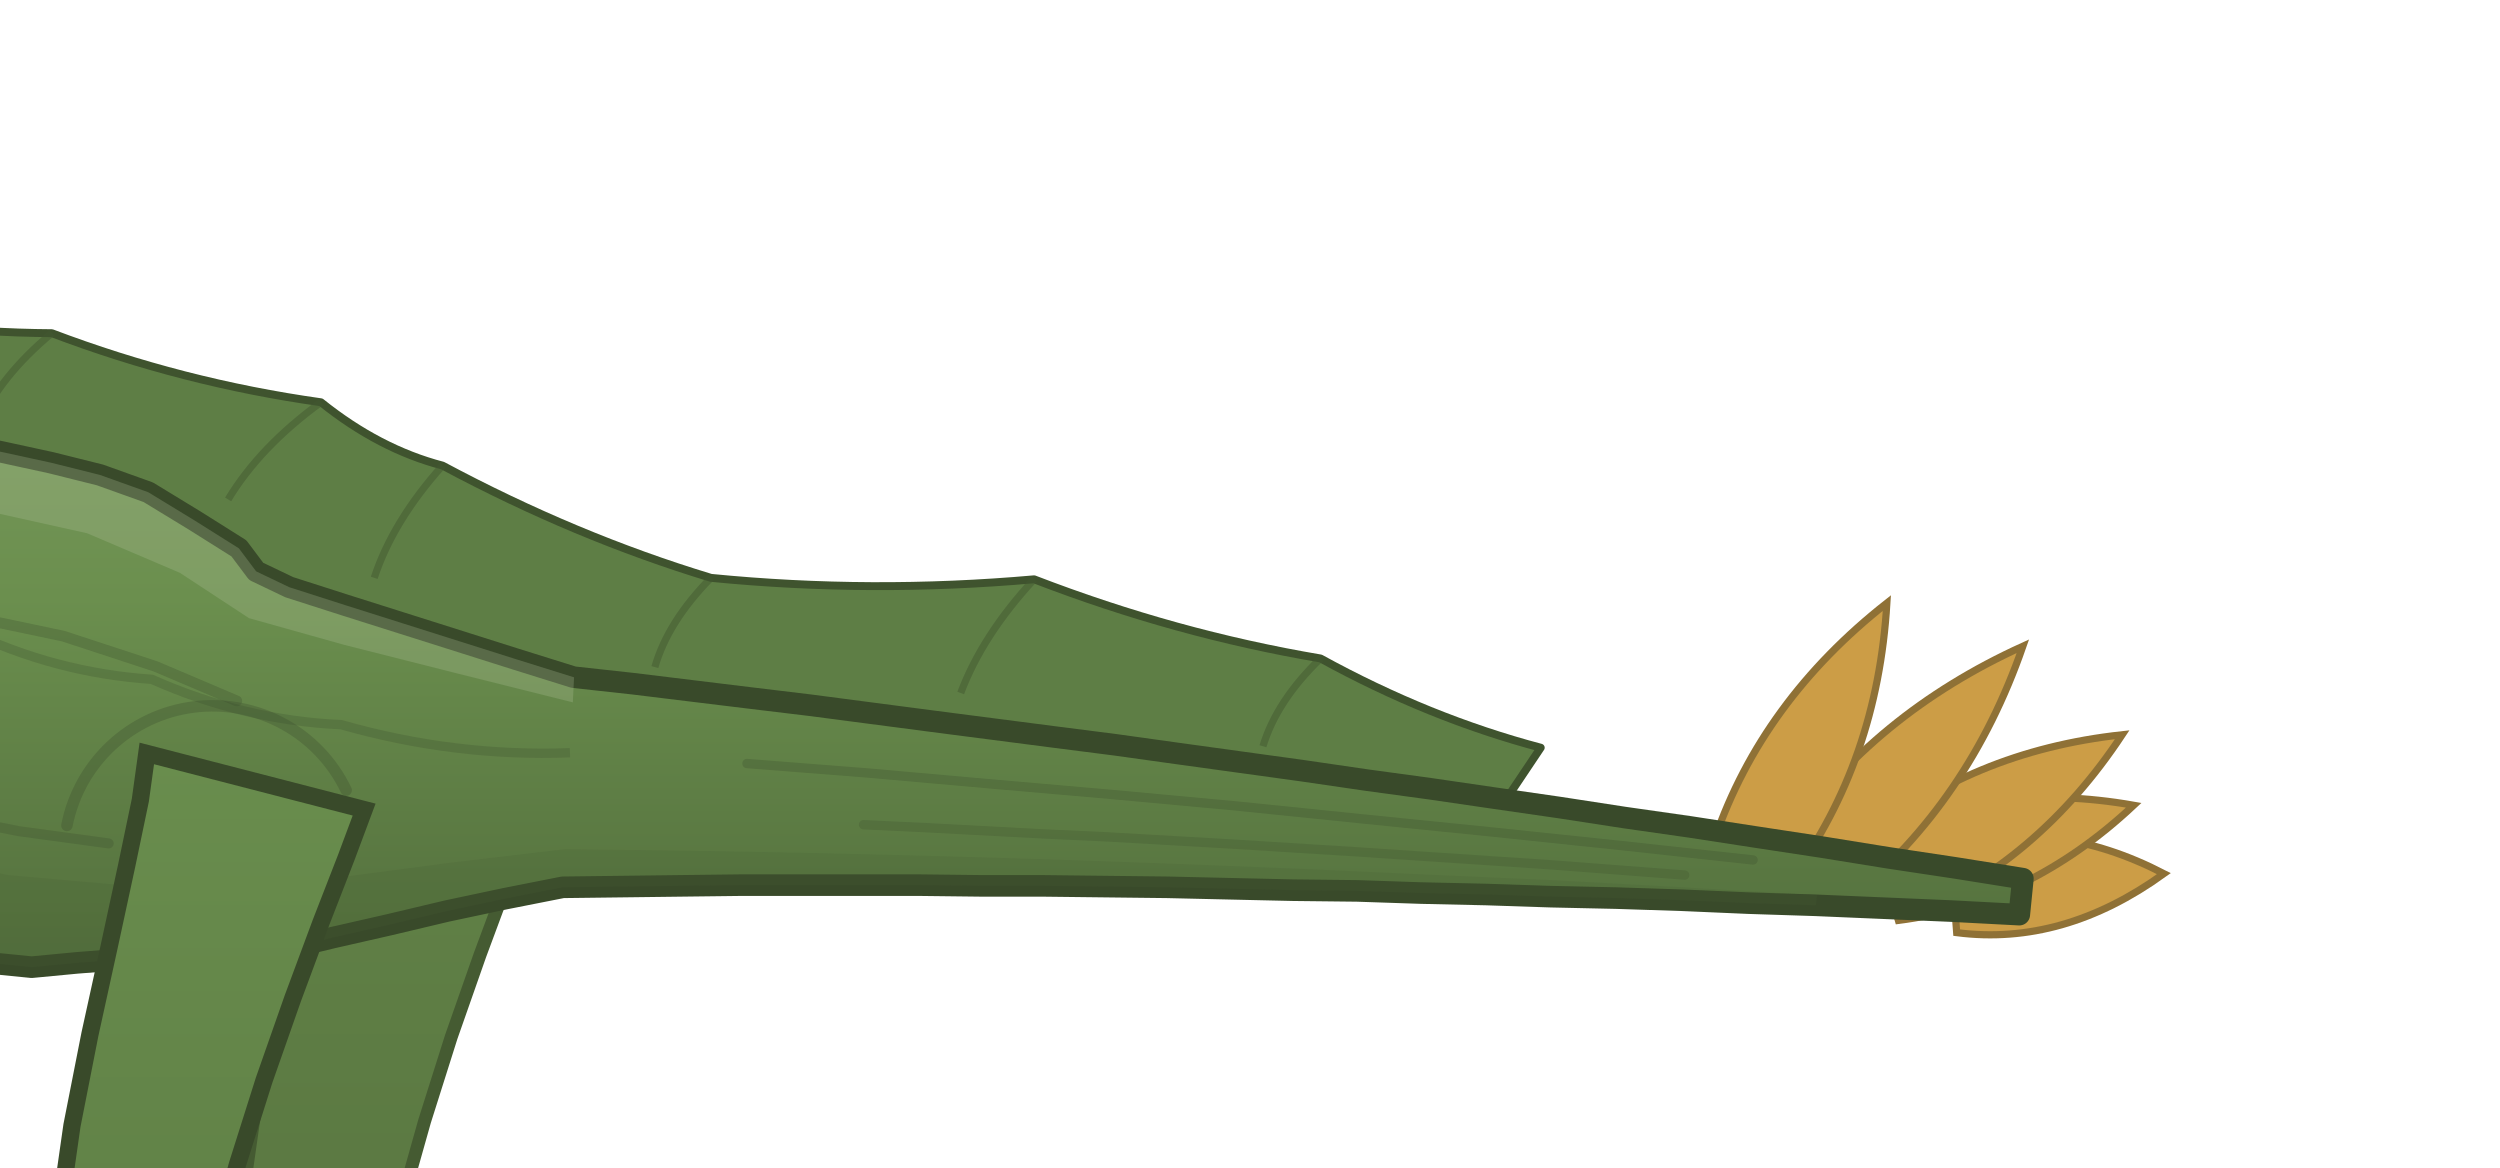
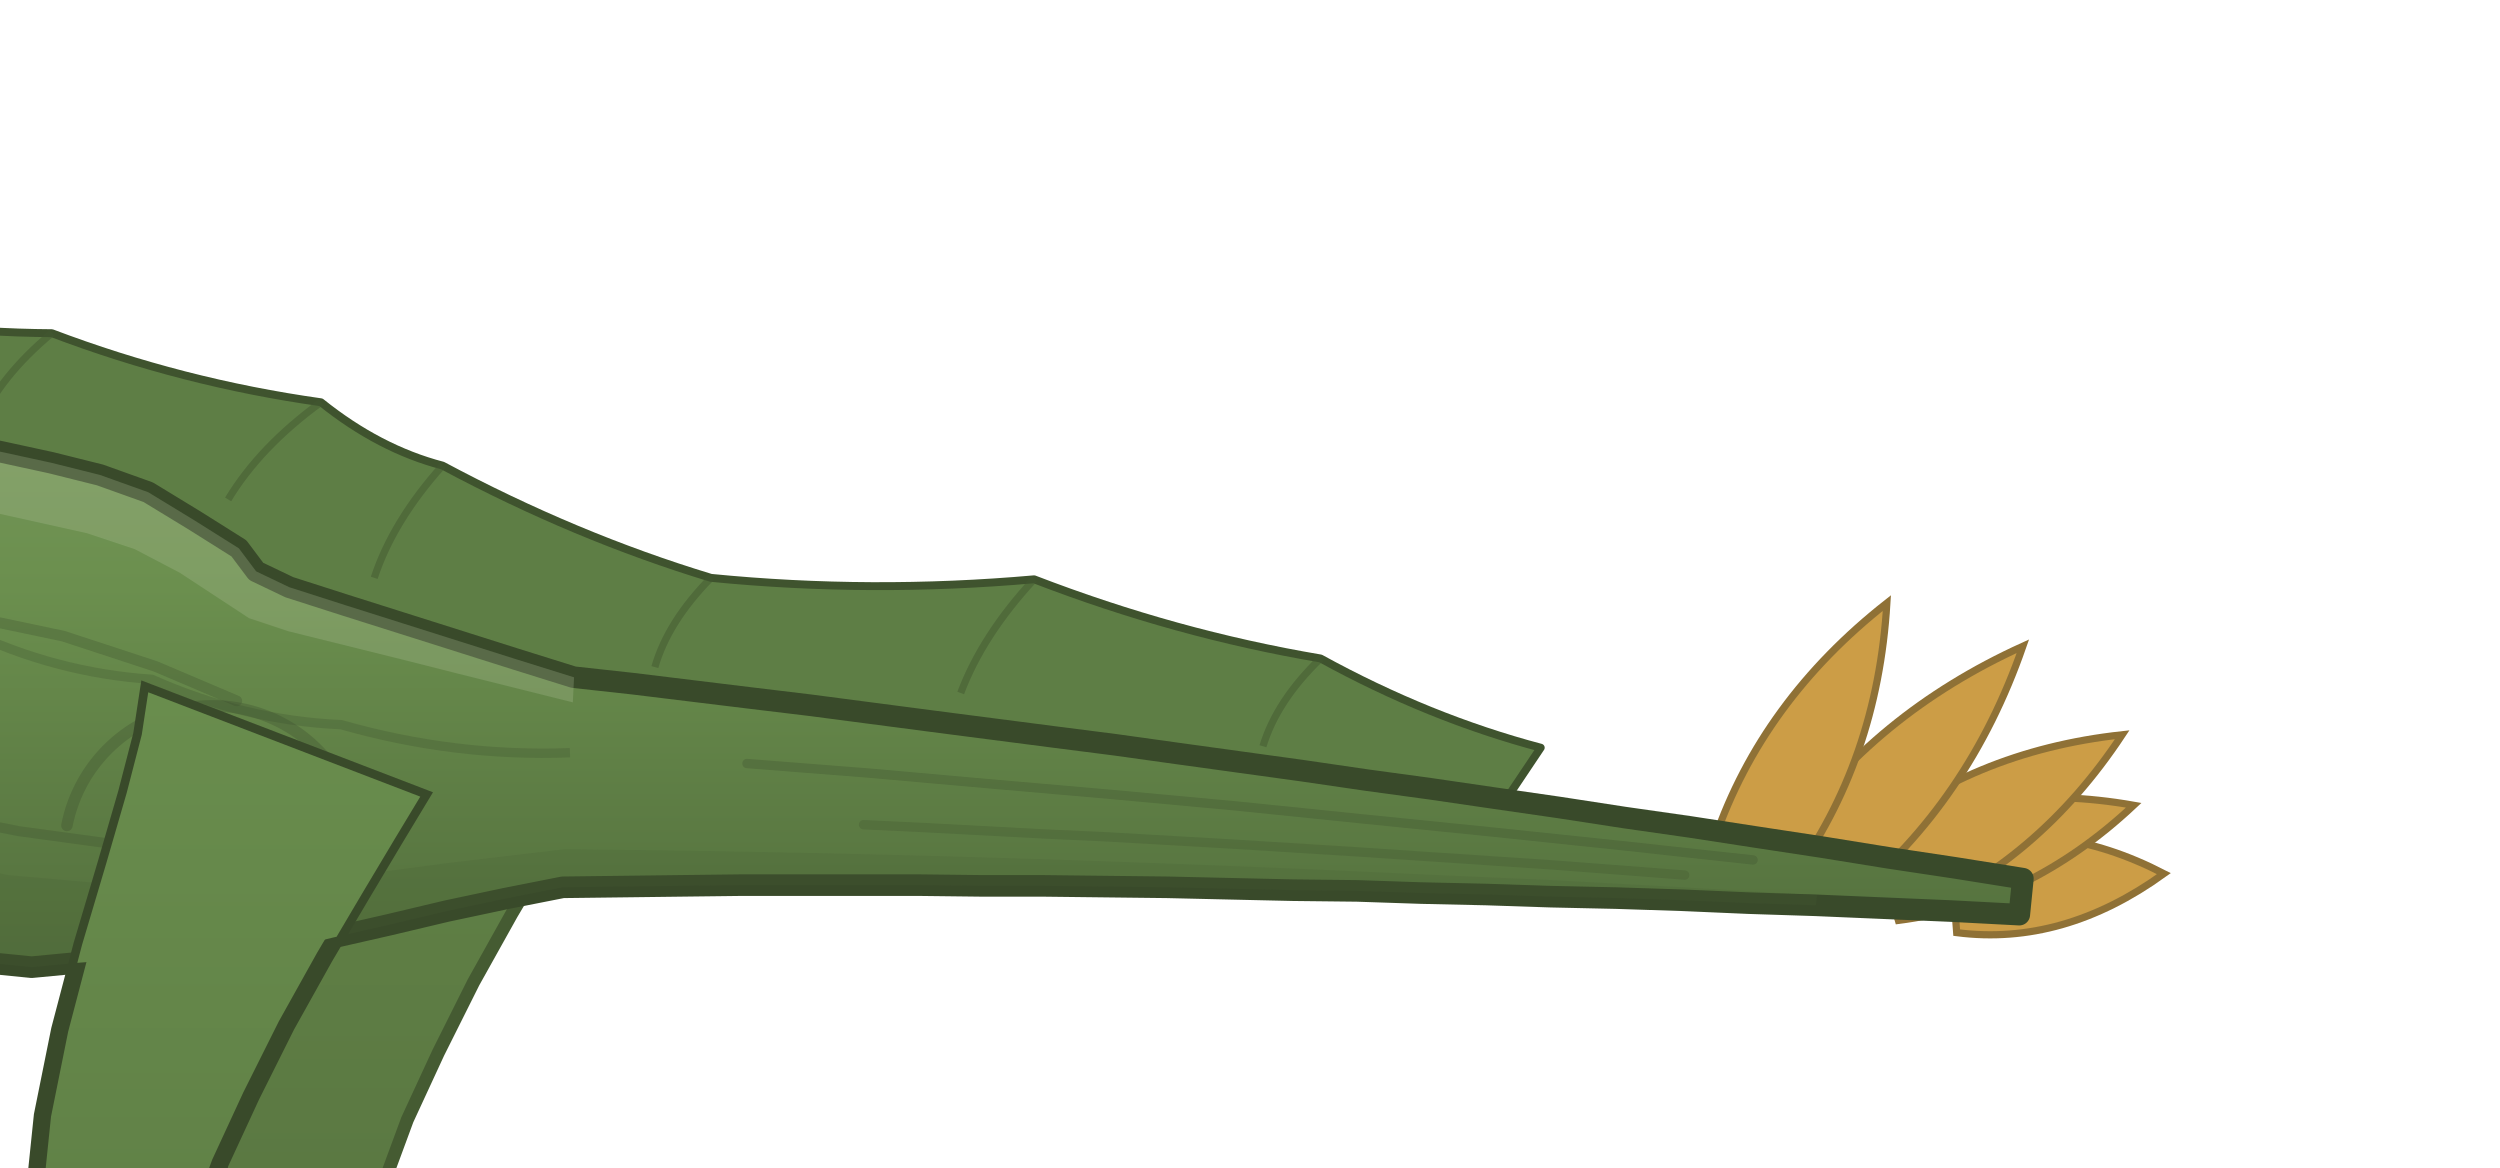
<svg xmlns="http://www.w3.org/2000/svg" viewBox="473.5 195.7 347.4 162.3" role="img" aria-label="Velociraptor tail">
  <defs>
    <clipPath id="bod-part-velociraptor-tail">
-       <path d="M754.6 317.8L745.2 316.3L735.9 314.9L726.6 313.4L717.4 312L708.3 310.6L699.2 309.3L690.1 307.9L681.1 306.6L672.2 305.3L663.4 304.1L654.5 302.8L645.8 301.6L637.1 300.4L628.5 299.2L619.9 298.1L611.4 297L602.9 295.9L594.5 294.8L586.1 293.7L577.8 292.7L569.6 291.7L561.4 290.7L553.2 289.8L545.2 287.3L537.3 284.8L529.4 282.3L521.5 279.8L513.7 277.3L509.1 275.1L506.7 271.9L500.5 268L494.1 264.1L487.4 261.7L480.6 260L473.7 258.5L466.8 257.1L459.8 255.8L452.9 254.6L446 253.6L439 252.7L432 253L425 253.5L418 254.1L411.1 254.9L404.2 255.7L397.3 256.7L390.4 257.8L396.1 261.5L397.8 263.3L390.8 259.4L383.9 255.9L377.1 252.6L370.4 249.7L363.9 247.1L358 244.2L353.2 240.2L348.4 236.4L343.7 232.9L339 229.6L334.2 226.6L329.5 223.8L324.7 221.3L319.9 219L315.1 217L310.1 216L305 216L300 216.3L295.1 216.9L290.5 217.9L286 219.3L281.7 220.9L277.7 222.8L273.9 225.1L270.3 227.6L267 230.3L264 233.3L261.2 236.4L266.9 244.5L270.4 243.3L273.7 242.5L276.9 242L279.9 241.8L282.9 241.9L285.9 242.2L288.7 242.7L291.5 243.5L294.2 244.5L297 245.7L299.7 247L302.5 248.6L305.5 249.7L308.8 250.4L312.3 251.3L316 252.5L319.9 254L324 255.8L328.2 257.8L332.5 260.2L337 262.8L341.6 265.7L345.3 270.3L348.4 275.7L351.6 281.3L354.8 287.2L358.1 293.2L361.4 299.5L373.5 312.1L391.8 315.3L397.6 316.2L403.4 317.2L409.2 318.4L414.9 319.6L420.5 320.9L426.2 322.4L431.8 323.9L437.5 324.4L443.2 325L448.9 325.7L454.7 326.5L460.4 327.4L466.2 328.4L471.9 329.5L477.9 330.1L484.2 329.5L490.6 329L500.9 329.5L511.8 327.9L519.7 326L527.6 324.2L535.6 322.3L543.6 320.6L551.7 319L559.9 318.9L568 318.8L576.3 318.7L584.6 318.7L592.9 318.7L601.4 318.7L609.9 318.8L618.4 318.8L627 318.9L635.7 319L644.4 319.2L653.2 319.4L662.1 319.5L671 319.8L680 320L689 320.3L698.1 320.5L707.3 320.8L716.5 321.2L725.8 321.5L735.2 321.9L744.6 322.3L754.1 322.8Z" />
+       <path d="M754.6 317.8L745.2 316.3L735.9 314.9L726.6 313.4L717.4 312L708.3 310.6L699.2 309.3L690.1 307.9L681.1 306.6L672.2 305.3L663.4 304.1L654.5 302.8L645.8 301.6L637.1 300.4L628.5 299.2L619.9 298.1L611.4 297L602.9 295.9L594.5 294.8L586.1 293.7L577.8 292.7L569.6 291.7L561.4 290.7L553.2 289.8L545.2 287.3L537.3 284.8L529.4 282.3L521.5 279.8L513.7 277.3L509.1 275.1L506.7 271.9L500.5 268L494.1 264.1L487.4 261.7L480.6 260L473.7 258.5L466.8 257.1L459.8 255.8L452.9 254.6L446 253.6L439 252.7L432 253L425 253.5L418 254.1L411.1 254.9L404.2 255.7L397.3 256.7L390.4 257.8L396.1 261.5L397.8 263.3L390.8 259.4L383.9 255.9L377.1 252.6L370.4 249.7L363.9 247.1L358 244.2L353.2 240.2L348.4 236.4L343.7 232.9L339 229.6L334.2 226.6L329.5 223.8L322.7 220.2L316.7 217.4L311.5 215.2L307 213.7L303.4 213L300.5 212.9L298.1 212.9L295.8 213.1L293.8 213.8L292 214.7L290.3 215.9L288.9 217.5L287.6 219.6L286.2 221.6L284.7 223.5L283 225.4L281.2 227.1L279.3 228.7L276.7 230L274.3 231.3L272.1 232.6L270 233.8L268.1 235L266.3 236.2L264.7 237.2L263.4 238.1L262.4 239L261.8 239.9L261.5 240.8L261.4 241.7L262.4 242.9L263.4 243.9L264.7 244.6L266.2 245L267.8 245.2L269.5 245.2L274.5 245L279.3 245L283.9 245.1L288.5 245.2L292.8 245.5L297.1 245.8L292.9 249.3L288.6 252.4L284.3 255.2L280 257.6L275.6 259.8L271.1 261.7L270.2 262.5L269.8 263.2L269.8 263.8L270.3 264.4L271.2 264.8L272.6 265.1L279.4 263.2L285.9 261.1L292 259.1L297.8 257L303.3 254.9L308.5 252.8L310.5 252.4L312.2 252.2L313.6 252.1L314.7 252.1L315.5 252.2L316 252.5L316 252.5L319.9 254L324 255.8L328.2 257.8L332.5 260.2L337 262.8L341.6 265.7L345.3 270.3L348.4 275.7L351.6 281.3L354.8 287.2L358.1 293.2L361.4 299.5L373.5 312.1L391.8 315.3L397.6 316.2L403.4 317.2L409.2 318.4L414.9 319.6L420.5 320.9L426.2 322.4L431.8 323.9L437.5 324.4L443.2 325L448.9 325.7L454.7 326.5L460.4 327.4L466.2 328.4L471.9 329.5L477.9 330.1L484.2 329.5L490.6 329L500.9 329.5L511.8 327.9L519.7 326L527.6 324.2L535.6 322.3L543.6 320.6L551.7 319L559.9 318.9L568 318.8L576.3 318.7L584.6 318.7L592.9 318.7L601.4 318.7L609.9 318.8L618.4 318.8L627 318.9L635.7 319L644.4 319.2L653.2 319.4L662.1 319.5L671 319.8L680 320L689 320.3L698.1 320.5L707.3 320.8L716.5 321.2L725.8 321.5L735.2 321.9L744.6 322.3L754.1 322.8Z" />
    </clipPath>
    <linearGradient id="gb-part-velociraptor-tail" x1="0" y1="0" x2="0" y2="1">
      <stop offset="0" stop-color="#82a068" />
      <stop offset="0.55" stop-color="#6b8f4e" />
      <stop offset="1" stop-color="#536f3d" />
    </linearGradient>
    <linearGradient id="gl-part-velociraptor-tail" x1="0" y1="0" x2="0" y2="1">
      <stop offset="0" stop-color="#698d4d" />
      <stop offset="0.55" stop-color="#5e7e45" />
      <stop offset="1" stop-color="#526c3c" />
    </linearGradient>
    <linearGradient id="gf-part-velociraptor-tail" x1="0" y1="0" x2="0" y2="1">
      <stop offset="0" stop-color="#628347" />
      <stop offset="0.55" stop-color="#597641" />
      <stop offset="1" stop-color="#506a3a" />
    </linearGradient>
  </defs>
-   <path d="M519.9 294.4L519 300.9L517.1 310L514.7 321.1L512 333.4L509.5 346.1L507.7 358.7L506.8 370.5L507.5 381.1L510.4 390.6L515.2 398.4L521 404.6L526.9 409.6L532.5 413.9L537 417.5L540.2 420.5L541.7 423L541.4 425.8L540.1 429.2L537.8 433L534.8 436.9L531.5 440.6L528.2 444.1L525.3 447.3L523.2 449.8L534.8 458.2L536.2 455.9L538.5 452.8L541.5 448.9L544.9 444.4L548.1 439.3L550.8 433.7L552.5 427.6L552.3 421L550.3 414.5L546.5 408.8L541.8 403.7L537.1 398.7L532.7 393.8L529.3 388.9L527.2 384.1L526.5 379.1L527.3 372.1L529.4 362.5L532.5 351.5L536.2 339.8L540.2 328.4L544.1 317.9L547.6 308.9L550.1 302.2Z" fill="url(#gf-part-velociraptor-tail)" stroke="#455b32" stroke-width="1.8" />
-   <ellipse cx="527" cy="461" rx="20.1" ry="6.5" fill="url(#gf-part-velociraptor-tail)" stroke="#455b32" stroke-width="2" />
-   <path d="M521 456.8L519.4 463M529.4 456.8L527.8 463" fill="none" stroke="#394a2a" stroke-width="1.2" opacity="0.45" />
-   <path d="M411.8 288.4L411.8 291.5L411.8 295.6L411.7 300.4L411.6 305.7L411.4 311.3L411.1 316.8L410.8 322L410.4 326.5L409.8 330.8L409.1 335.2L408.2 339.6L407.3 343.8L406.3 347.8L405.5 351.4L404.8 354.4L404.4 356.7L409.2 357.9L409.9 355.7L410.8 352.8L411.8 349.2L413 345.3L414.1 341L415.3 336.5L416.3 332L417.2 327.5L418 322.8L418.7 317.5L419.3 311.9L419.9 306.3L420.5 300.9L420.9 296.1L421.4 292.1L421.8 289.1Z" fill="url(#gf-part-velociraptor-tail)" stroke="#455b32" stroke-width="1.8" />
-   <path d="M406.8 357.3L397.8 366.3L411.8 364.3Z" fill="url(#gf-part-velociraptor-tail)" stroke="#455b32" stroke-width="1.5" />
+   <path d="M520.1 285.9L519.2 291.8L517.1 299.9L514.2 309.9L510.9 321L507.8 332.8L505.4 344.7L504.2 356.3L504.7 367.3L507.1 377.4L511.6 386.3L517.1 394.1L523 401L528.6 407.3L533.5 412.8L537 417.5L538.9 421.1L538.8 424.5L537.8 428.1L535.9 431.8L533.4 435.5L530.5 439L527.6 442.3L524.9 445.4L523 448L535 456L536.2 453.9L538.3 451.2L541.2 447.5L544.4 443.2L547.4 438.1L550 432.4L551.4 425.9L551.1 418.9L549.1 411.5L545.4 404.5L540.8 397.7L536 390.9L531.5 384.1L528 377.6L525.8 371.6L525.3 366.2L527 359.7L530.1 351.3L534.4 342L539.3 332.2L544.6 322.7L549.8 313.9L554.4 306.2L557.9 300.4Z" fill="url(#gf-part-velociraptor-tail)" stroke="#455b32" stroke-width="1.8" />
+   <path d="M533 457.8L517.4 463.7Q514.9 467 518.9 468.3L535 464.2Z" fill="url(#gf-part-velociraptor-tail)" stroke="#455b32" stroke-width="1.5" stroke-linejoin="round" />
+   <path d="M517.6 464.5L513.8 467.4L518.6 467.5Z" fill="#455b32" />
+   <path d="M529.9 455.4L511.1 462.5Q508.4 466.1 512.7 467.5L532.1 462.6Z" fill="url(#gf-part-velociraptor-tail)" stroke="#455b32" stroke-width="1.5" stroke-linejoin="round" />
+   <path d="M511.4 463.5L507.6 466.3L512.4 466.5Z" fill="#455b32" />
+   <path d="M534.5 464.6L541.2 467.4Q544.9 467 543.3 463.6L537.5 459.4Z" fill="url(#gf-part-velociraptor-tail)" stroke="#455b32" stroke-width="1.5" stroke-linejoin="round" />
+   <path d="M541.5 466.9L546.2 467.7L543 464.1Z" fill="#455b32" />
+   <path d="M422.8 282.3L422.7 285.4L422.8 289.6L422.9 294.7L423.1 300.4L423.2 306.4L423.1 312.4L422.8 318.1L422.1 323.4L421.1 328.5L419.7 333.7L418 338.8L416.1 343.7L414.2 348.2L412.5 352.3L411.1 355.6L410.1 358.1L405.5 356.5L406.4 353.8L407.6 350.3L409.1 346.2L410.8 341.7L412.3 336.9L413.8 332L414.9 327.2L415.5 322.6L415.5 317.9L415.2 312.5L414.6 306.9L413.9 301.1L413 295.7L412.2 290.7L411.4 286.4L410.8 283.2Z" fill="url(#gf-part-velociraptor-tail)" stroke="#455b32" stroke-width="1.8" />
+   <path d="M406.1 353.2L400.1 363Q399.9 366.7 403.5 365.7L411.5 357.4Z" fill="url(#gf-part-velociraptor-tail)" stroke="#455b32" stroke-width="1.5" stroke-linejoin="round" />
+   <path d="M400.5 363.3L399 367.9L403.1 365.3Z" fill="#455b32" />
+   <path d="M408.4 356.4L406.1 364.7Q406.9 367.7 409.5 365.9L413.2 358.2Z" fill="url(#gf-part-velociraptor-tail)" stroke="#455b32" stroke-width="1.5" stroke-linejoin="round" />
+   <path d="M406.3 364.8L406.2 369.5L409.3 365.9Z" fill="#455b32" />
  <path d="M290.6 220.9L294.9 212.3Q307.8 211.2 321 206Q335.3 213.5 351.1 217Q363.5 228.7 378.1 236.9Q392.9 247.5 410.3 254.9Q408.8 248.5 408.9 238.3Q426.4 240 444 237.5Q462.1 241.9 480.7 242Q498.9 248.9 518.1 251.6Q526.2 258.1 535 260.4Q553.5 270.3 572.3 276Q594.6 278.2 617.2 276.2Q636.9 283.8 657 287.2Q672.1 295.5 687.6 299.6L680.9 309.6L645.6 304.6L602.7 298.8L561.2 293.7L521.4 282.8L499.7 270.9L466.2 260L431.8 256L397.3 259.7L388.7 261.6L356.2 246.6L332.8 229.2L309.4 218.9L290.6 220.9Z" fill="#5e7e45" stroke="#3f532e" stroke-width="1.1" stroke-linejoin="round" />
  <path d="M657 287.2Q650.9 293.1 649 299.4M617.2 276.2Q610 284 607 292M572.3 276Q566.3 282.1 564.5 288.4M535 260.4Q528.1 268.1 525.5 276M518.1 251.6Q509.6 257.8 505.2 265.1M480.7 242Q473.5 248 470.6 254.6M444 237.5Q437.6 243.8 435.4 250.4M408.9 238.3Q402.7 245.8 400.8 253.3M410.3 254.9Q401.2 255.8 395.2 259.6M378.1 236.9Q368.8 239 362.8 243.7M351.1 217Q342.9 220.3 338.3 225.6M321 206Q314.9 210 312.9 215" fill="none" stroke="#425730" stroke-width="1" opacity="0.5" />
  <g fill="#c9983d" stroke="#896a2c" stroke-width="1" opacity="0.95">
    <path d="M317.2 222.6Q325.9 216.2 328.8 204.3Q317.1 208 311.3 217.2Z" />
    <path d="M307.7 221.3Q317 211.9 319.9 197.9Q307.3 204.9 301.2 216.6Z" />
    <path d="M294.2 222.6Q301.1 212.3 300.6 198.8Q290.1 207.4 287 219.3Z" />
  </g>
  <g fill="#c9983d" stroke="#896a2c" stroke-width="1" opacity="0.95">
    <path d="M745.4 325.3Q760.2 327.2 774.2 317.1Q758.9 309.2 744.5 313.3Z" />
    <path d="M737.3 323.6Q755.4 321.3 770 307.6Q750.2 304.1 733.9 312.1Z" />
    <path d="M738.7 323Q756.7 315.5 768.4 297.8Q747.3 300.1 732.5 312.7Z" />
    <path d="M730.7 320.5Q747.1 307.1 754.6 285.5Q733.9 294.9 721.9 312.3Z" />
    <path d="M722.4 317.8Q734.4 301.4 735.7 279.5Q718.4 293.1 711.8 312.2Z" />
  </g>
-   <path d="M754.6 317.8L745.2 316.3L735.9 314.9L726.6 313.4L717.4 312L708.3 310.6L699.2 309.3L690.1 307.9L681.1 306.6L672.2 305.3L663.4 304.1L654.5 302.8L645.8 301.6L637.1 300.4L628.5 299.2L619.9 298.1L611.4 297L602.9 295.9L594.5 294.8L586.1 293.7L577.8 292.7L569.6 291.7L561.4 290.7L553.2 289.8L545.2 287.3L537.3 284.8L529.4 282.3L521.5 279.8L513.7 277.3L509.1 275.1L506.7 271.9L500.5 268L494.1 264.1L487.4 261.7L480.6 260L473.7 258.5L466.8 257.1L459.8 255.8L452.9 254.6L446 253.6L439 252.7L432 253L425 253.5L418 254.1L411.1 254.9L404.2 255.7L397.3 256.7L390.4 257.8L396.1 261.5L397.8 263.3L390.8 259.4L383.9 255.9L377.1 252.6L370.4 249.7L363.9 247.1L358 244.2L353.2 240.2L348.4 236.4L343.7 232.9L339 229.6L334.2 226.6L329.5 223.8L324.7 221.3L319.9 219L315.1 217L310.1 216L305 216L300 216.3L295.1 216.9L290.5 217.9L286 219.3L281.7 220.9L277.7 222.8L273.9 225.1L270.3 227.6L267 230.3L264 233.3L261.2 236.4L266.9 244.5L270.4 243.3L273.7 242.5L276.9 242L279.9 241.8L282.9 241.9L285.9 242.2L288.7 242.7L291.5 243.5L294.2 244.5L297 245.7L299.7 247L302.5 248.6L305.5 249.7L308.8 250.4L312.3 251.3L316 252.5L319.9 254L324 255.8L328.2 257.8L332.5 260.2L337 262.8L341.6 265.7L345.3 270.3L348.4 275.7L351.6 281.3L354.8 287.2L358.1 293.2L361.4 299.5L373.5 312.1L391.8 315.3L397.6 316.2L403.4 317.2L409.2 318.4L414.9 319.6L420.5 320.9L426.2 322.4L431.8 323.9L437.5 324.4L443.2 325L448.9 325.7L454.7 326.5L460.4 327.4L466.2 328.4L471.9 329.5L477.9 330.1L484.2 329.5L490.6 329L500.9 329.5L511.8 327.9L519.7 326L527.6 324.2L535.6 322.3L543.6 320.6L551.7 319L559.9 318.9L568 318.8L576.3 318.7L584.6 318.7L592.9 318.7L601.4 318.7L609.9 318.8L618.4 318.8L627 318.9L635.7 319L644.4 319.2L653.2 319.4L662.1 319.5L671 319.8L680 320L689 320.3L698.1 320.5L707.3 320.8L716.5 321.2L725.8 321.5L735.2 321.9L744.6 322.3L754.1 322.8Z" fill="url(#gb-part-velociraptor-tail)" stroke="#394a2a" stroke-width="3" stroke-linejoin="round" />
+   <path d="M754.6 317.8L745.2 316.3L735.9 314.9L726.6 313.4L717.4 312L708.3 310.6L699.2 309.3L690.1 307.9L681.1 306.6L672.2 305.3L663.4 304.1L654.5 302.8L645.8 301.6L637.1 300.4L628.5 299.2L619.9 298.1L611.4 297L602.9 295.9L594.5 294.8L586.1 293.7L577.8 292.7L569.6 291.7L561.4 290.7L553.2 289.8L545.2 287.3L537.3 284.8L529.4 282.3L521.5 279.8L513.7 277.3L509.1 275.1L506.7 271.9L500.5 268L494.1 264.1L487.4 261.7L480.6 260L473.7 258.5L466.8 257.1L459.8 255.8L452.9 254.6L446 253.6L439 252.7L432 253L425 253.5L418 254.1L411.1 254.9L404.2 255.7L397.3 256.7L390.4 257.8L396.1 261.5L397.8 263.3L390.8 259.4L383.9 255.9L377.1 252.6L370.4 249.7L363.9 247.1L358 244.2L353.2 240.2L348.4 236.4L343.7 232.9L339 229.6L334.2 226.6L329.5 223.8L322.7 220.2L316.7 217.4L311.5 215.2L307 213.7L303.4 213L300.5 212.9L298.1 212.9L295.8 213.1L293.8 213.8L292 214.7L290.3 215.9L288.9 217.5L287.6 219.6L286.2 221.6L284.7 223.5L283 225.4L281.2 227.1L279.3 228.7L276.7 230L274.3 231.3L272.1 232.6L270 233.8L268.1 235L266.3 236.2L264.7 237.2L263.4 238.1L262.4 239L261.8 239.9L261.5 240.8L261.4 241.7L262.4 242.9L263.4 243.9L264.7 244.6L266.2 245L267.8 245.2L269.5 245.2L274.5 245L279.3 245L283.9 245.1L288.5 245.2L292.8 245.5L297.1 245.8L292.9 249.3L288.6 252.4L284.3 255.2L280 257.6L275.6 259.8L271.1 261.7L270.2 262.5L269.8 263.2L269.8 263.8L270.3 264.4L271.2 264.8L272.6 265.1L279.4 263.2L285.9 261.1L292 259.1L297.8 257L303.3 254.9L308.5 252.8L310.5 252.4L312.2 252.2L313.6 252.1L314.7 252.1L315.5 252.2L316 252.5L316 252.5L319.9 254L324 255.8L328.2 257.8L332.5 260.2L337 262.8L341.6 265.7L345.3 270.3L348.4 275.7L351.6 281.3L354.8 287.2L358.1 293.2L361.4 299.5L373.5 312.1L391.8 315.3L397.6 316.2L403.4 317.2L409.2 318.4L414.9 319.6L420.5 320.9L426.2 322.4L431.8 323.9L437.5 324.4L443.2 325L448.9 325.7L454.7 326.5L460.4 327.4L466.2 328.4L471.9 329.5L477.9 330.1L484.2 329.5L490.6 329L500.9 329.5L511.8 327.9L519.7 326L527.6 324.2L535.6 322.3L543.6 320.6L551.7 319L559.9 318.9L568 318.8L576.3 318.7L584.6 318.7L592.9 318.7L601.4 318.7L609.9 318.8L618.4 318.8L627 318.9L635.7 319L644.4 319.2L653.2 319.4L662.1 319.5L671 319.8L680 320L689 320.3L698.1 320.5L707.3 320.8L716.5 321.2L725.8 321.5L735.2 321.9L744.6 322.3L754.1 322.8Z" fill="url(#gb-part-velociraptor-tail)" stroke="#394a2a" stroke-width="3" stroke-linejoin="round" />
  <g clip-path="url(#bod-part-velociraptor-tail)">
    <path d="M725.8 321.7L707.3 321.1L689 320.5L671 320L653.2 319.7L635.7 319.4L618.4 319.3L601.3 319.2L584.5 319.2L568 319.3L551.7 319.5L535.5 323.1L519.6 326.9L500.7 330.5L483.9 330.7L471.6 330.9L460.2 328.8L448.7 327.1L437.3 325.8L426.1 323.8L414.8 320.9L403.4 318.5L391.8 316.4L360.6 300.3L354.2 287.8L348 276.2L341.3 266.1L344.6 261.8L352.4 271L360.1 281.5L367.9 293L391.6 304.9L403.5 306.2L415.4 307.8L427.2 309.9L439 311.6L450.9 313.1L462.8 315L474.7 317.3L487.1 318.4L502.4 319.7L520 317.7L535.9 315.6L552 313.7L568.3 313.9L584.9 314.2L601.6 314.6L618.7 315.1L635.9 315.7L653.5 316.4L671.2 317.2L689.2 318L707.5 319L726 320.1Z" fill="#475d34" opacity="0.2" />
-     <path d="M553.3 289.2L537.3 284L521.6 278.8L509.3 274L500.8 266.7L487.8 260.3L473.9 257.1L460.1 254.4L446.2 252.2L432.1 251.6L418.1 252.8L404.2 254.5L390.4 256.7L398.5 262.6L384.4 255.3L370.9 249.2L358.3 243.8L348.8 235.9L339.3 229.1L329.7 223.2L320.1 218.4L310.2 215.4L300 215.7L290.5 217.4L281.7 220.5L273.8 224.7L266.9 230.1L267.8 231.8L274.6 227.1L282.2 223.5L290.6 221L299.6 219.8L309.2 219.9L318.6 222.8L327.9 227.2L337.2 232.7L346.5 239.3L356 246.8L367.8 252.8L380.4 259.6L393.4 267.6L390.6 264.7L404.1 263.1L417.6 262L431.3 261.3L445 262.1L458.5 264.2L472.1 266.8L485.6 269.8L498.5 275.3L508.1 281.6L521.3 285.3L537.1 289.3L553.1 293.3Z" fill="#b4c59f" opacity="0.26" />
+     <path d="M553.3 289.2L537.3 284L529.4 281.4L513.8 276.3L509.3 274L500.8 266.7L494.5 262.8L487.8 260.3L473.9 257.1L467 255.7L453.1 253.2L446.2 252.2L432.1 251.6L425.1 252.1L411.1 253.6L404.2 254.5L390.4 256.7L396.5 260.4L391.4 258.8L384.4 255.3L370.9 249.2L364.2 246.7L353.5 239.7L348.8 235.9L339.3 229.1L334.5 226L325 220.6L323.2 224.9L332.5 229.8L337.2 232.7L346.5 239.3L351.3 242.9L361.6 249.9L367.8 252.8L380.4 259.6L386.8 263.5L393.4 267.5L390.6 264.7L404.1 263.1L410.8 262.5L424.5 261.6L431.3 261.3L445 262.1L451.8 263.1L465.3 265.4L472.1 266.8L485.6 269.8L492.2 272L498.5 275.3L508.1 281.6L513.5 283.4L529.2 287.3L537.1 289.3L553.1 293.3Z" fill="#b4c59f" opacity="0.26" />
  </g>
  <g clip-path="url(#bod-part-velociraptor-tail)">
    <g fill="none" stroke="#394a2a" stroke-linecap="round">
      <path d="M352.3 251.7L342.9 244.7L333.7 238.8L329.2 236.2L320.4 231.8L316 230L307.4 227.4L303.1 226.8L294.8 226.6L290.8 226.9" stroke-width="1.5" opacity="0.3" />
      <path d="M347 258.6L337.8 252.3L333.3 249.6L328.9 247.1L320.5 243L316.4 241.4L308.6 238.9L305 237.8L301.4 236.8" stroke-width="1.3" opacity="0.26" />
      <path d="M506.4 293.1L495.1 288.3L482.3 284.1L462.8 280L449.7 277.8L436.6 276.2L423.5 275.8L410.4 275.8L397.4 276.4" stroke-width="1.5" opacity="0.28" />
      <path d="M488.6 312.9L476.1 311.2L464 308.8L445.8 306L433.7 304.7L421.7 302.7L403.6 300.6L391.4 299.8L371.2 289.8" stroke-width="1.4" opacity="0.26" />
      <path d="M717.1 315.2L698.8 313.2L680.7 311.3L662.9 309.5L645.3 307.7L628 306.1L610.8 304.6L593.9 303.1L577.3 301.8" stroke-width="1.3" opacity="0.28" />
      <path d="M707.6 317.3L689.4 315.9L671.4 314.7L662.5 314.1L644.9 313L627.5 312L618.9 311.6L601.9 310.7L593.5 310.3" stroke-width="1.3" opacity="0.24" />
      <path d="M482.8 310.4A20.6 20.6 0 0 1 521.6 305.5" stroke-width="1.6" opacity="0.3" />
      <path d="M378.9 297.2A15 15 0 0 1 404.9 294" stroke-width="1.4" opacity="0.26" />
    </g>
    <path d="M552.7 300.3Q536.7 300.9 520.9 296.4Q507.4 295.8 494.6 290.1Q481.2 289.2 468.9 283.3Q455.5 283.8 442.9 279.1Q429.7 281 416.9 277.7Q403.9 280.7 390.9 278.5Q380.3 274.7 373.4 267.1Q363.6 263.3 357.2 255.5Q346.1 250.8 338.1 241.9Q328 239.3 320.3 232.1Q310.9 232.1 303.1 227.2" fill="none" stroke="#394a2a" stroke-width="1.3" opacity="0.25" />
  </g>
-   <path d="M297.3 242.7L294.3 241.5L288.4 239.8L285.3 239.3L278.9 239L275.6 239.3L268.8 240.8" fill="none" stroke="#394a2a" stroke-width="2" opacity="0.7" />
-   <path d="M300.2 244.1Q302 239.3 306.6 236" fill="none" stroke="#394a2a" stroke-width="1.6" opacity="0.45" />
-   <path d="M271.5 233.1Q268 232.1 266.9 235.6" fill="none" stroke="#394a2a" stroke-width="1.6" opacity="0.75" />
+   <path d="M297.1 245.8L292.8 245.5L288.5 245.2L283.9 245.1L279.3 245L274.5 245L269.5 245.2L267.8 245.2L266.2 245L264.7 244.6L263.4 243.9L262.4 242.9L261.4 241.7L272.9 260.7L276.2 259.1L279.9 257.1L283.8 254.8L287.9 252.1L292.4 249.1L297.1 245.8Z" fill="#5a3138" />
+   <path d="M296.1 246Q297.9 241.2 300.7 236.7" fill="none" stroke="#394a2a" stroke-width="1.6" opacity="0.45" />
+   <path d="M272.6 235.7Q269.6 233.5 267.5 236.4" fill="none" stroke="#394a2a" stroke-width="1.6" opacity="0.75" />
  <g opacity="1">
-     <path d="M294.3 242L292.9 247L291.4 241Z" fill="#f6f2e4" stroke="#8a7a52" stroke-width="0.8" />
-     <path d="M288.4 240.3L286.9 244L285.4 239.7Z" fill="#f6f2e4" stroke="#8a7a52" stroke-width="0.8" />
-     <path d="M285.4 239.7L282.2 245.1L279.1 239.5Z" fill="#f6f2e4" stroke="#8a7a52" stroke-width="0.8" />
-     <path d="M279.1 239.5L277.5 243.6L275.8 239.7Z" fill="#f6f2e4" stroke="#8a7a52" stroke-width="0.8" />
-     <path d="M272.5 240.3L270.8 246.3L269 241.2Z" fill="#f6f2e4" stroke="#8a7a52" stroke-width="0.8" />
+     <path d="M268.5 244.6L266.9 250.5L263.7 245.4Z" fill="#f6f2e4" stroke="#8a7a52" stroke-width="0.8" />
+     <path d="M273.6 244.8L271.9 249.1L268.9 245.5Z" fill="#f6f2e4" stroke="#8a7a52" stroke-width="0.8" />
+     <path d="M278.8 244.7L277.3 250.5L274.1 245.4Z" fill="#f6f2e4" stroke="#8a7a52" stroke-width="0.8" />
+     <path d="M284 244.7L282.2 249L279.2 245.4Z" fill="#f6f2e4" stroke="#8a7a52" stroke-width="0.8" />
+     <path d="M289.1 244.8L287.6 250.6L284.4 245.5Z" fill="#f6f2e4" stroke="#8a7a52" stroke-width="0.8" />
+     <path d="M291.8 251.2L289.2 247.6L287.9 251.8Z" fill="#f6f2e4" stroke="#8a7a52" stroke-width="0.8" />
+     <path d="M286.7 254.6L284.3 251.8L282.8 255.2Z" fill="#f6f2e4" stroke="#8a7a52" stroke-width="0.8" />
+     <path d="M281.4 257.6L278.9 254.1L277.5 258.2Z" fill="#f6f2e4" stroke="#8a7a52" stroke-width="0.8" />
  </g>
-   <circle cx="303.2" cy="226.5" r="3.5" fill="#fdfaef" stroke="#394a2a" stroke-width="1.5" />
-   <circle cx="302.8" cy="226.5" r="2.2" fill="#c9983d" />
-   <circle cx="302.5" cy="226.5" r="1.2" fill="#1c1a14" />
-   <circle cx="302" cy="225.5" r="0.8" fill="#fdfaef" opacity="0.9" />
-   <path d="M309.5 220.7Q304.1 219.2 297.7 221.2" fill="none" stroke="#394a2a" stroke-width="2.2" stroke-linecap="round" />
-   <path d="M493.9 300.4L493 306.9L491.1 316L488.7 327.1L486 339.4L483.5 352.1L481.7 364.7L480.8 376.5L481.5 387.1L484.4 396.6L489.2 404.4L495 410.6L500.9 415.6L506.5 419.9L511 423.5L514.2 426.5L515.7 429L515.4 431.8L514.1 435.2L511.8 439L508.8 442.9L505.5 446.6L502.2 450.1L499.3 453.3L497.2 455.8L508.8 464.2L510.2 461.9L512.5 458.8L515.5 454.9L518.9 450.4L522.1 445.3L524.8 439.7L526.5 433.6L526.3 427L524.3 420.5L520.5 414.8L515.8 409.7L511.1 404.7L506.7 399.8L503.3 394.9L501.2 390.1L500.5 385.1L501.3 378.1L503.4 368.5L506.5 357.5L510.2 345.8L514.2 334.4L518.1 323.9L521.6 314.9L524.1 308.2Z" fill="url(#gl-part-velociraptor-tail)" stroke="#394a2a" stroke-width="2.4" />
-   <ellipse cx="501" cy="464" rx="21.1" ry="7" fill="url(#gl-part-velociraptor-tail)" stroke="#394a2a" stroke-width="2" />
-   <path d="M494.7 459.5L493.1 466.1M503.5 459.5L501.9 466.1" fill="none" stroke="#394a2a" stroke-width="1.2" opacity="0.45" />
-   <path d="M481.9 462L469.9 468L485.9 469Z" fill="url(#gl-part-velociraptor-tail)" stroke="#394a2a" stroke-width="1.5" />
-   <path d="M385.8 294.4L385.8 297.5L385.8 301.6L385.7 306.4L385.6 311.7L385.4 317.3L385.1 322.8L384.8 328L384.4 332.5L383.8 336.8L383.1 341.2L382.2 345.6L381.3 349.8L380.3 353.8L379.5 357.4L378.8 360.4L378.4 362.7L383.2 363.9L383.9 361.7L384.8 358.8L385.8 355.2L387 351.3L388.1 347L389.3 342.5L390.3 338L391.2 333.5L392 328.8L392.7 323.5L393.3 317.9L393.9 312.3L394.5 306.9L394.9 302.1L395.4 298.1L395.8 295.1Z" fill="url(#gl-part-velociraptor-tail)" stroke="#394a2a" stroke-width="2.4" />
-   <path d="M380.8 363.3L371.8 372.3L385.8 370.3Z" fill="url(#gl-part-velociraptor-tail)" stroke="#394a2a" stroke-width="1.5" />
+   <ellipse cx="293" cy="230.8" rx="7.6" ry="5.7" fill="#394a2a" opacity="0.1" />
+   <circle cx="292.4" cy="230.9" r="3.8" fill="#fdfaef" stroke="#394a2a" stroke-width="1.5" />
+   <circle cx="291.9" cy="230.9" r="2.3" fill="#c9983d" />
+   <circle cx="291.7" cy="230.9" r="1.3" fill="#1c1a14" />
+   <circle cx="291.1" cy="229.7" r="0.8" fill="#fdfaef" opacity="0.9" />
+   <path d="M296.9 222.5Q290.7 222.1 284.6 227.3" fill="none" stroke="#394a2a" stroke-width="2.2" stroke-linecap="round" />
+   <path d="M494.1 291.9L493.2 297.8L491.1 305.9L488.2 315.9L484.9 327L481.8 338.8L479.4 350.7L478.2 362.3L478.7 373.3L481.1 383.4L485.6 392.3L491.1 400.1L497 407L502.6 413.3L507.5 418.8L511 423.5L512.9 427.1L512.8 430.5L511.8 434.1L509.9 437.8L507.4 441.5L504.5 445L501.6 448.3L498.9 451.4L497 454L509 462L510.2 459.9L512.3 457.2L515.2 453.5L518.4 449.2L521.4 444.1L524 438.4L525.4 431.9L525.1 424.9L523.1 417.5L519.4 410.5L514.8 403.7L510 396.9L505.5 390.1L502 383.6L499.8 377.6L499.3 372.2L501 365.7L504.1 357.3L508.4 348L513.3 338.2L518.6 328.7L523.8 319.9L528.4 312.2L531.9 306.4Z" fill="url(#gl-part-velociraptor-tail)" stroke="#394a2a" stroke-width="2.4" />
+   <g clip-path="url(#bod-part-velociraptor-tail)">
+     <path d="M494.1 291.9L493.2 297.8L491.1 305.9L488.2 315.9L484.9 327L481.8 338.8L479.4 350.7L478.2 362.3L478.7 373.3L481.1 383.4L485.6 392.3L491.1 400.1L497 407L502.6 413.3L507.5 418.8L511 423.5L512.9 427.1L512.8 430.5L511.8 434.1L509.9 437.8L507.4 441.5L504.5 445L501.6 448.3L498.9 451.4L497 454L509 462L510.2 459.9L512.3 457.2L515.2 453.5L518.4 449.2L521.4 444.1L524 438.4L525.4 431.9L525.1 424.9L523.1 417.5L519.4 410.5L514.8 403.7L510 396.9L505.5 390.1L502 383.6L499.8 377.6L499.3 372.2L501 365.7L504.1 357.3L508.4 348L513.3 338.2L518.6 328.7L523.8 319.9L528.4 312.2L531.9 306.4Z" fill="url(#gl-part-velociraptor-tail)" />
+   </g>
+   <path d="M507 460.8L491.4 466.7Q488.9 470 492.9 471.3L509 467.2Z" fill="url(#gl-part-velociraptor-tail)" stroke="#394a2a" stroke-width="1.5" stroke-linejoin="round" />
+   <path d="M491.6 467.5L487.8 470.4L492.6 470.5Z" fill="#394a2a" />
+   <path d="M503.9 458.4L485.1 465.5Q482.4 469.1 486.7 470.5L506.1 465.6Z" fill="url(#gl-part-velociraptor-tail)" stroke="#394a2a" stroke-width="1.5" stroke-linejoin="round" />
+   <path d="M485.4 466.5L481.6 469.3L486.4 469.5Z" fill="#394a2a" />
+   <path d="M508.5 467.6L515.2 470.4Q518.9 470 517.3 466.6L511.5 462.4Z" fill="url(#gl-part-velociraptor-tail)" stroke="#394a2a" stroke-width="1.5" stroke-linejoin="round" />
+   <path d="M515.5 469.9L520.2 470.7L517 467.1Z" fill="#394a2a" />
+   <path d="M396.8 288.3L396.7 291.4L396.8 295.6L396.9 300.7L397.1 306.4L397.2 312.4L397.1 318.4L396.8 324.1L396.1 329.4L395.1 334.5L393.7 339.7L392 344.8L390.1 349.7L388.2 354.2L386.5 358.3L385.1 361.6L384.1 364.1L379.5 362.5L380.4 359.8L381.6 356.3L383.1 352.2L384.8 347.7L386.3 342.9L387.8 338L388.9 333.2L389.5 328.6L389.5 323.9L389.2 318.5L388.6 312.9L387.9 307.1L387 301.7L386.2 296.7L385.4 292.4L384.8 289.2Z" fill="url(#gl-part-velociraptor-tail)" stroke="#394a2a" stroke-width="2.4" />
+   <g clip-path="url(#bod-part-velociraptor-tail)">
+     <path d="M396.8 288.3L396.7 291.4L396.8 295.6L396.9 300.7L397.1 306.4L397.2 312.4L397.1 318.4L396.8 324.1L396.1 329.4L395.1 334.5L393.7 339.7L392 344.8L390.1 349.7L388.2 354.2L386.5 358.3L385.1 361.6L384.1 364.1L379.5 362.5L380.4 359.8L381.6 356.3L383.1 352.2L384.8 347.7L386.3 342.9L387.8 338L388.9 333.2L389.5 328.6L389.5 323.9L389.2 318.5L388.6 312.9L387.9 307.1L387 301.7L386.2 296.7L385.4 292.4L384.8 289.2Z" fill="url(#gl-part-velociraptor-tail)" />
+   </g>
+   <path d="M380.1 359.2L374.1 369Q373.9 372.7 377.5 371.7L385.5 363.4Z" fill="url(#gl-part-velociraptor-tail)" stroke="#394a2a" stroke-width="1.5" stroke-linejoin="round" />
+   <path d="M374.5 369.3L373 373.9L377.1 371.3Z" fill="#394a2a" />
+   <path d="M382.4 362.4L380.1 370.7Q380.9 373.7 383.5 371.9L387.2 364.2Z" fill="url(#gl-part-velociraptor-tail)" stroke="#394a2a" stroke-width="1.5" stroke-linejoin="round" />
+   <path d="M380.3 370.8L380.2 375.5L383.3 371.9Z" fill="#394a2a" />
  <g fill="#c9983d" stroke="#896a2c" stroke-width="1" opacity="0.95">
    <path d="M391.9 306.6Q401.6 310.3 412.6 306.9Q403.6 299.7 393.2 299.5Z" />
    <path d="M390.9 312.9Q399.9 317.6 411 315.5Q403.2 307.3 393.1 306Z" />
    <path d="M390.5 319.3Q403.6 325.1 418.7 324Q406.7 314.8 392.6 312.4Z" />
    <path d="M389.7 325.7Q402.9 332.5 418.6 332.6Q406.7 322.4 392.3 318.9Z" />
  </g>
</svg>
